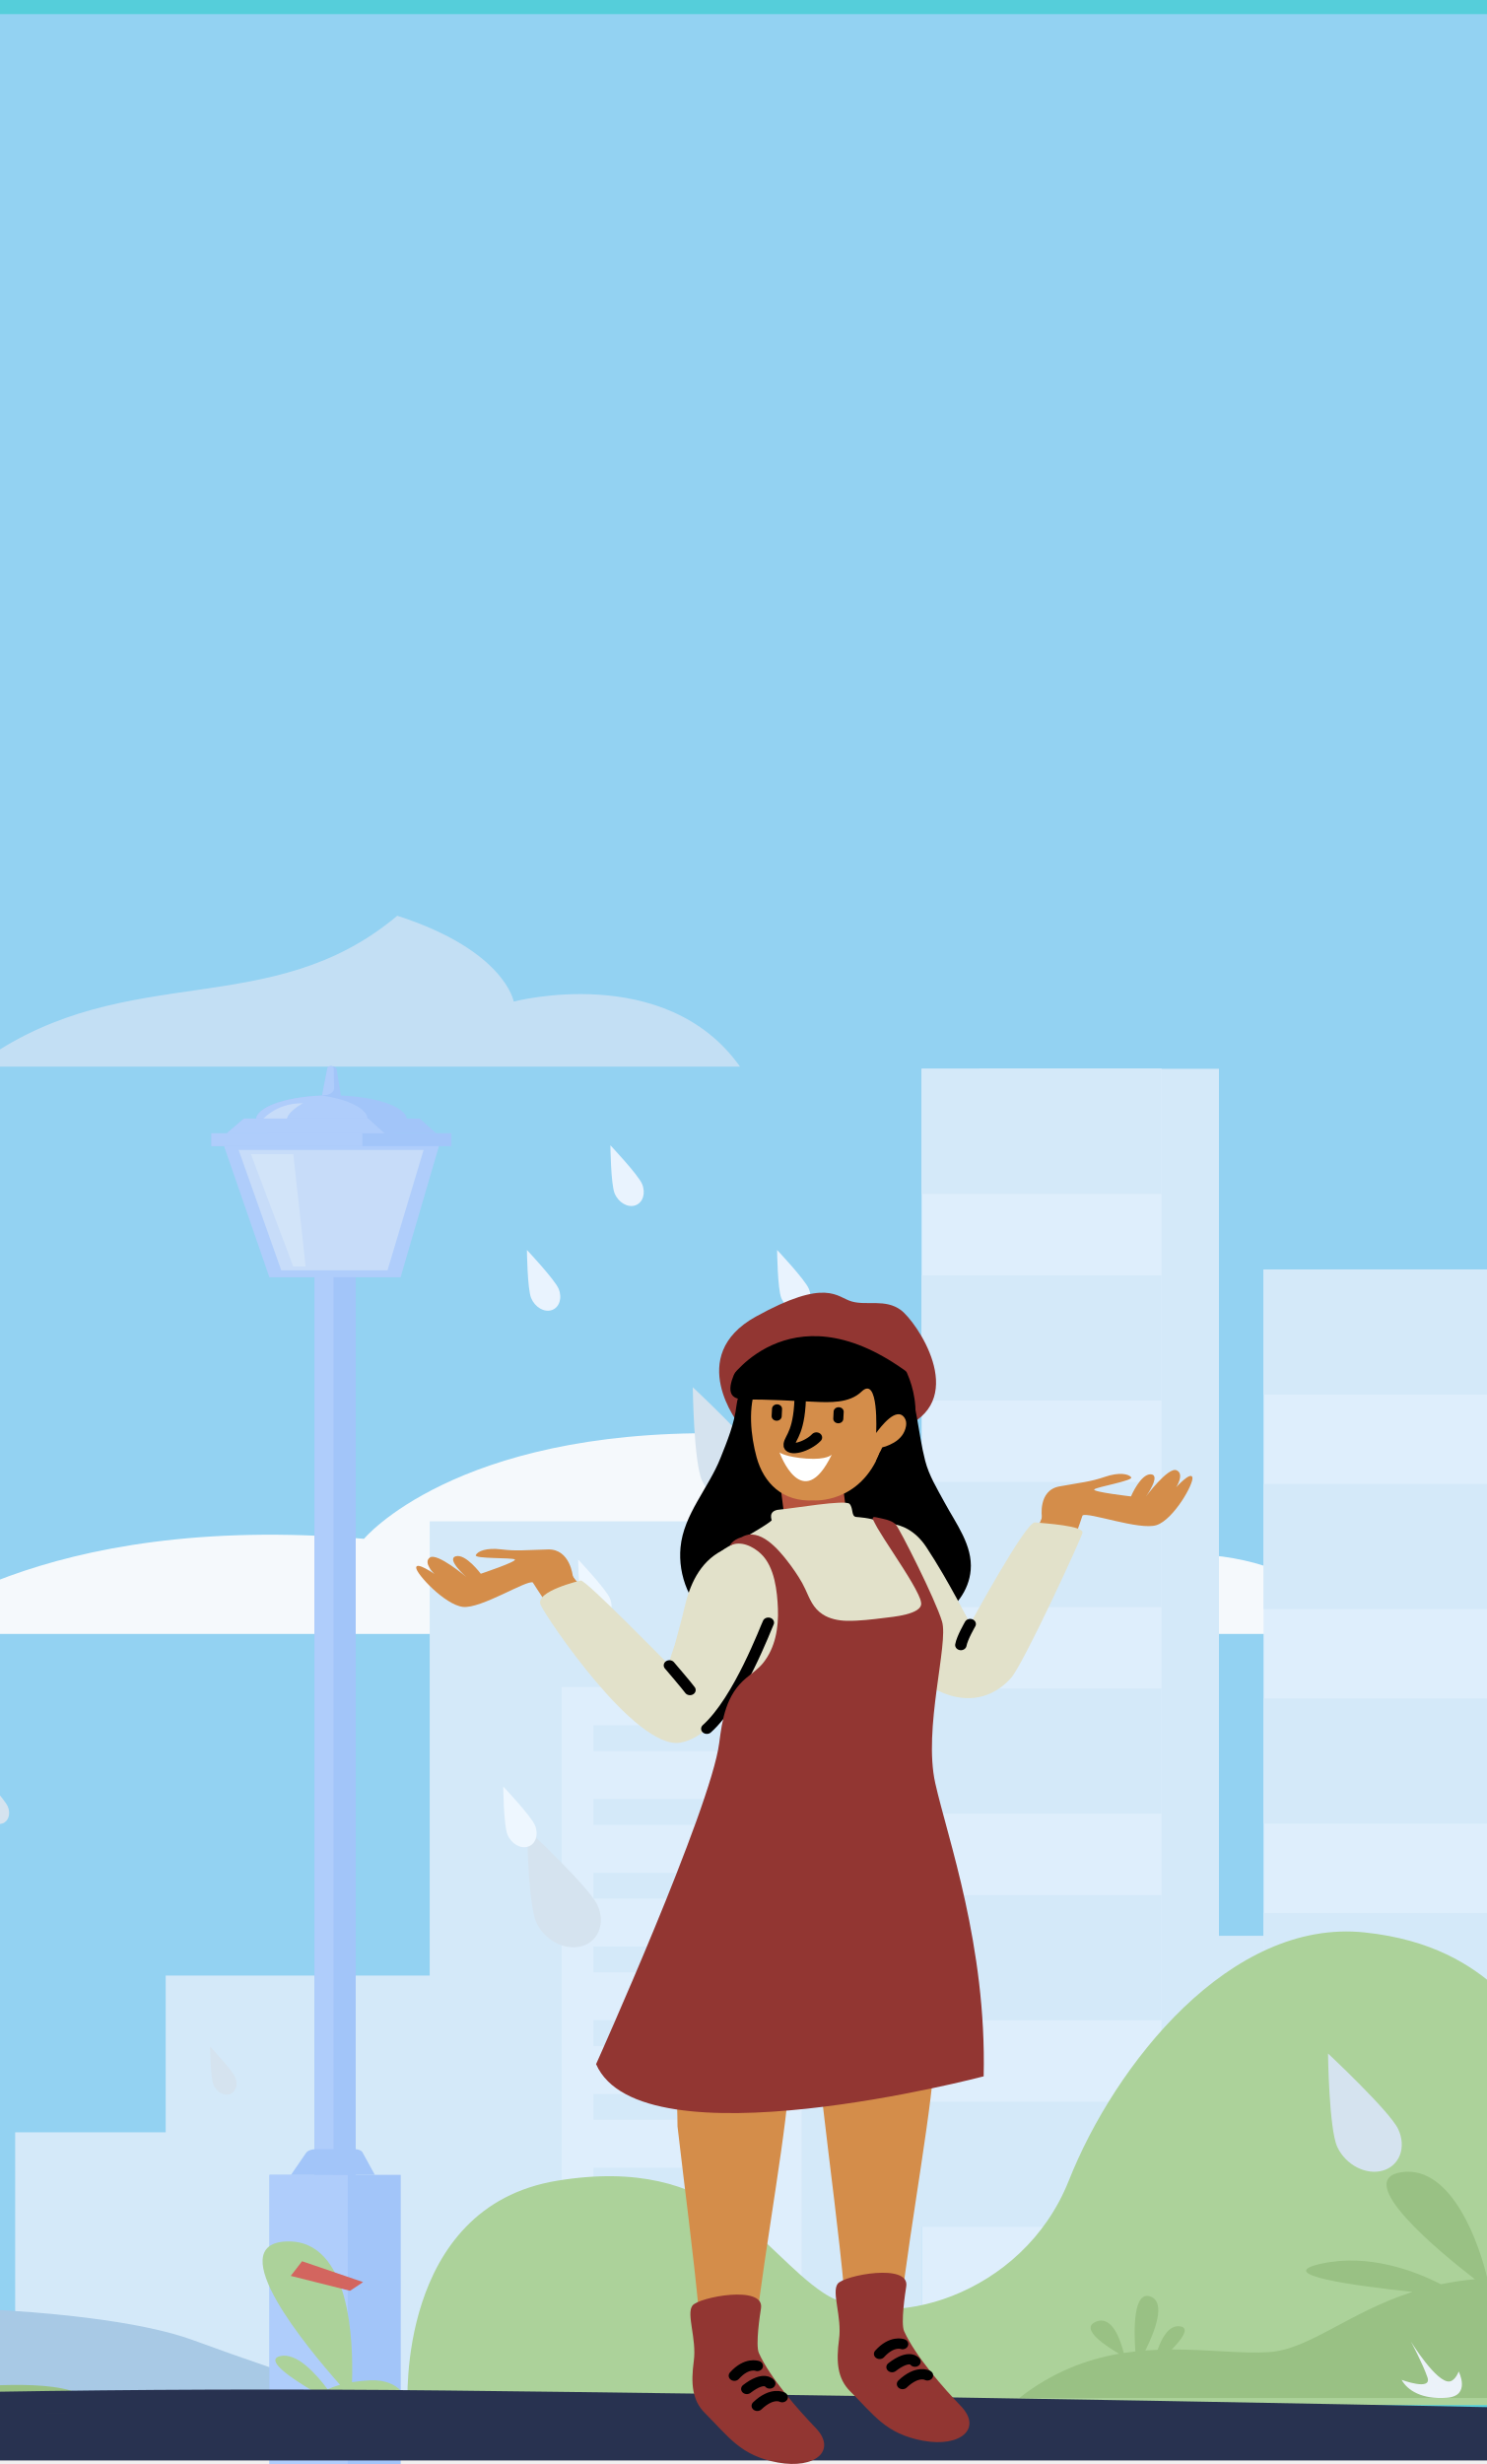
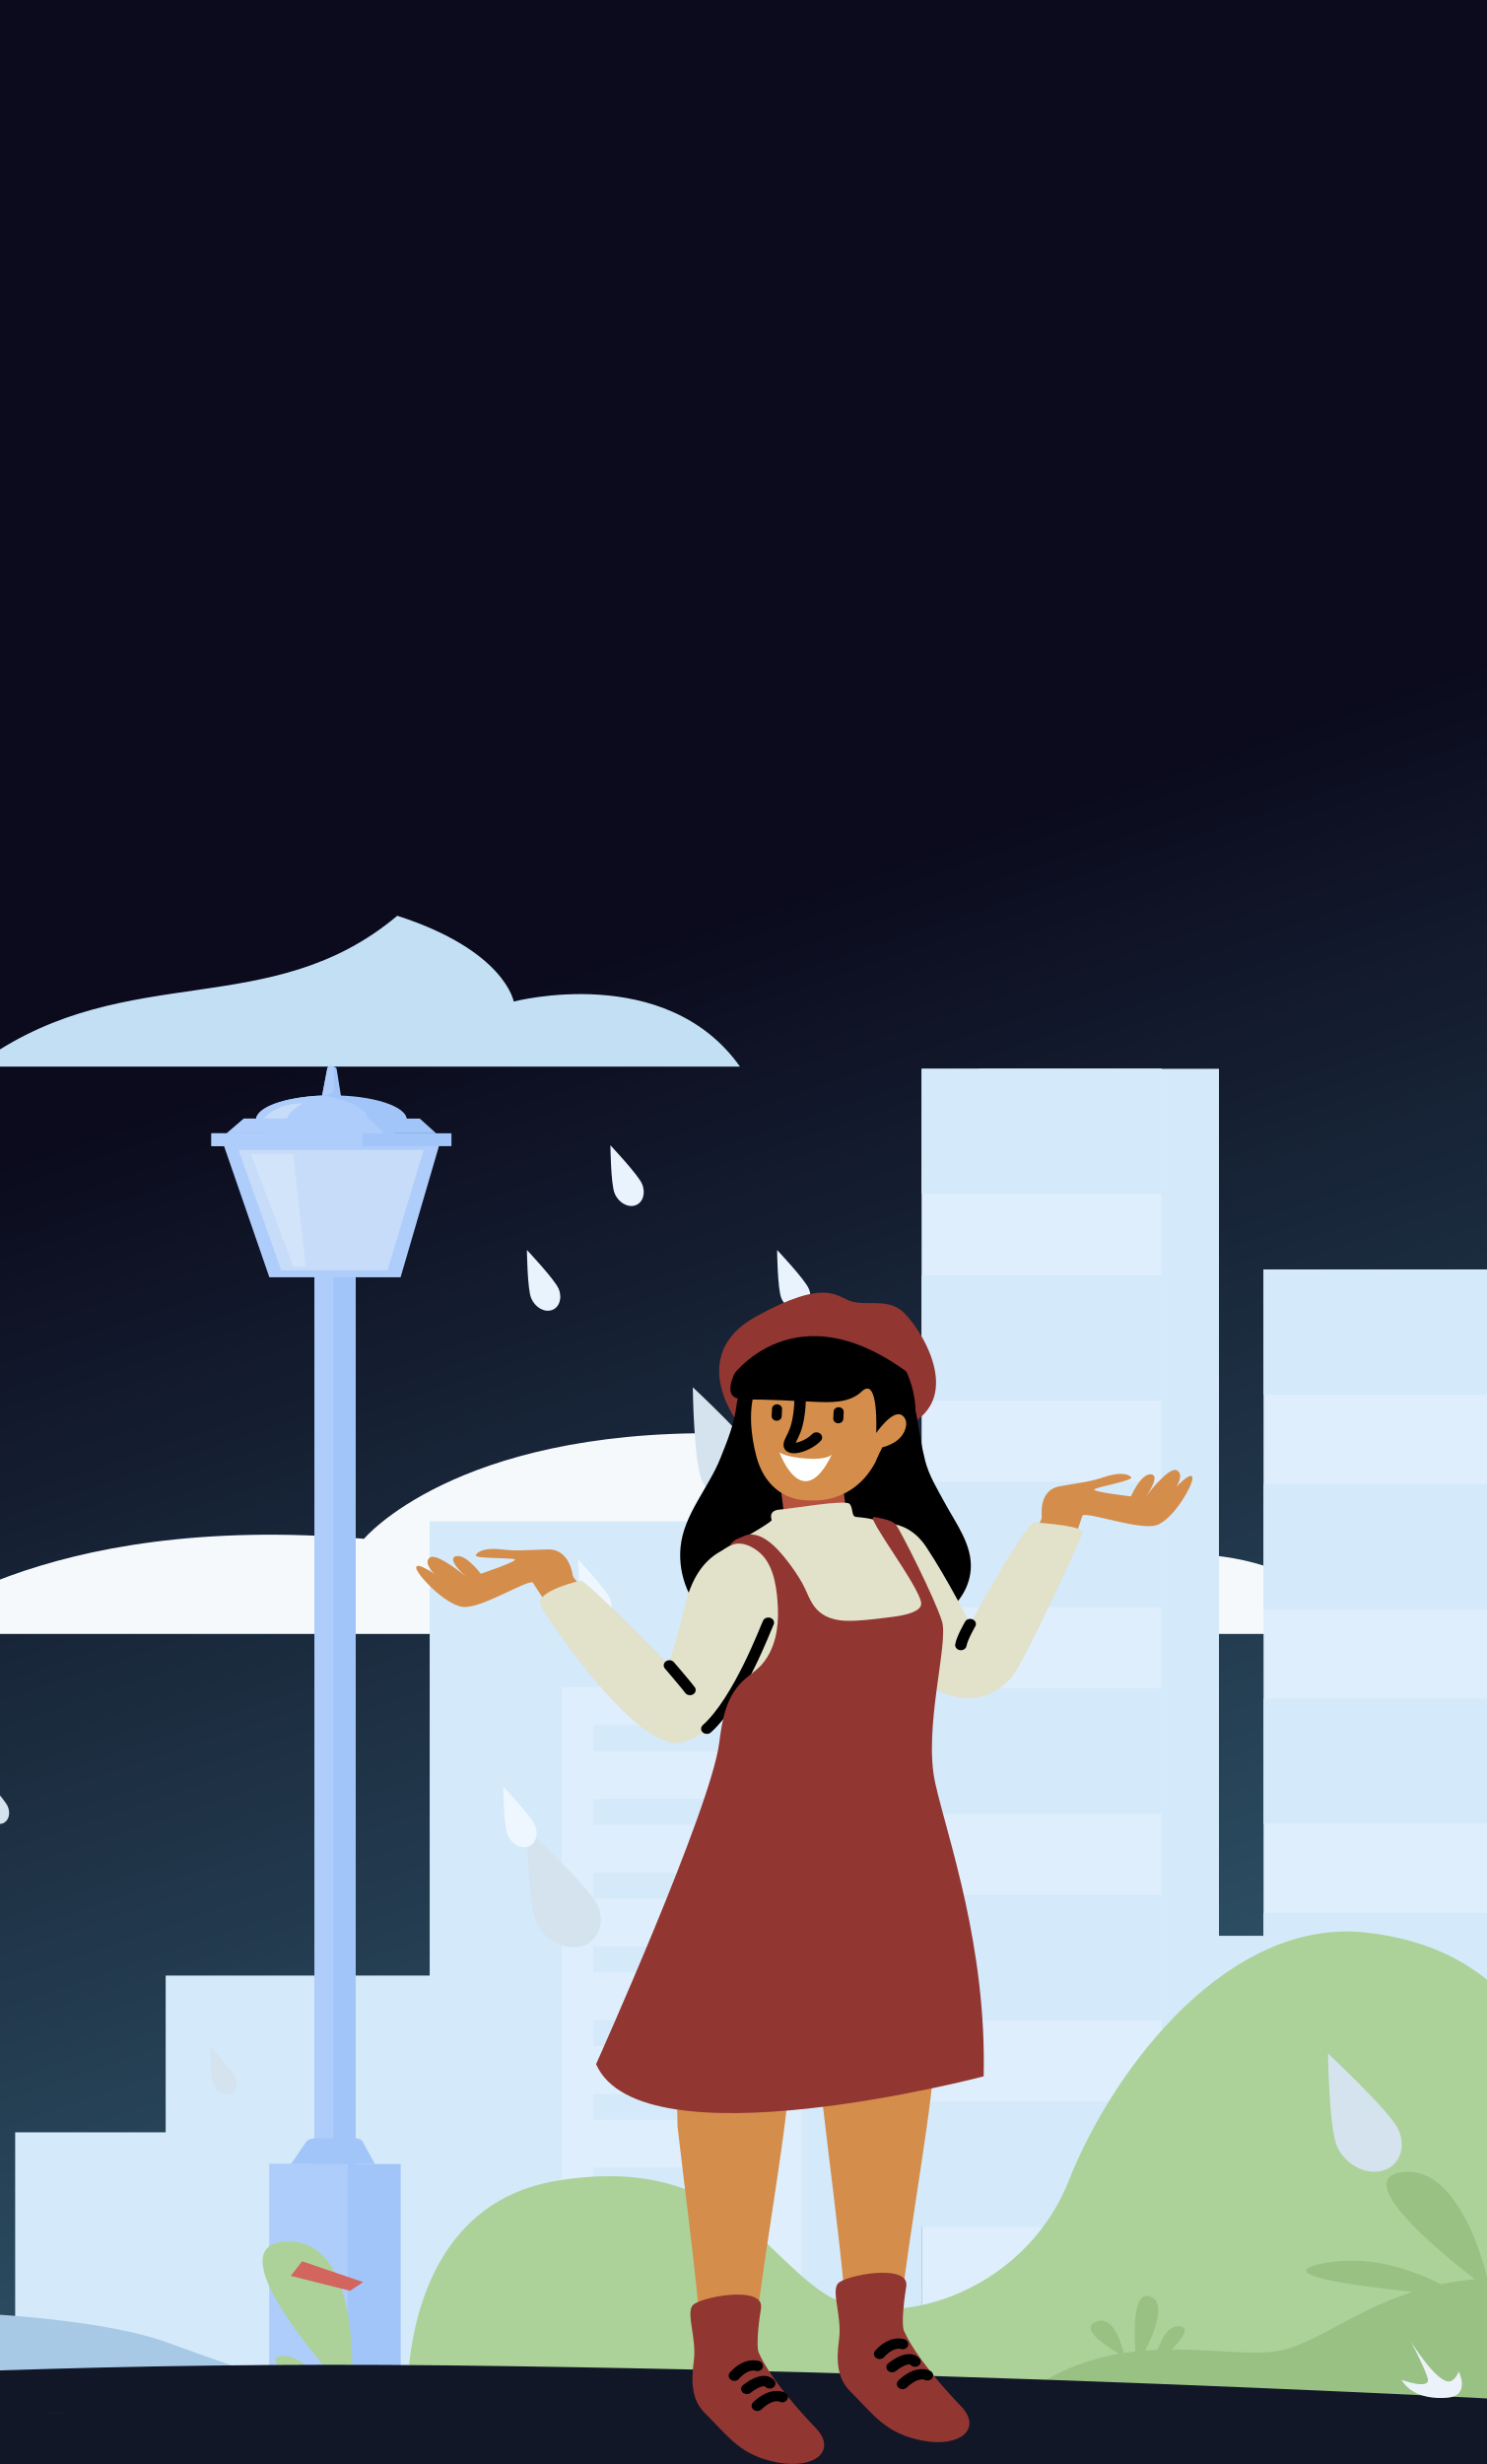
<svg xmlns="http://www.w3.org/2000/svg" width="207" height="343" preserveAspectRatio="none" viewBox="484.796 -103.283 228.785 421.129">
+   <defs>
+     <linearGradient id="a" x1="293.459" x2="293.459" y1="150.851" y2="236.316" gradientTransform="matrix(.93562 -.35296 .24787 .58535 9.464 197.877)" gradientUnits="userSpaceOnUse">
+       <stop offset="0" style="stop-color:#0b0b1d" />
+       <stop offset="1" style="stop-color:#38657b" />
+     </linearGradient>
+   </defs>
  <g transform="translate(-882.768 -854.67)scale(4.82564)">
-     <rect width="106.292" height="85.465" x="245.182" y="155.708" rx="3.895" ry="3.895" style="stroke:#55ceda;fill:#93d2f2" />
+     <rect width="106.292" height="85.465" x="245.182" y="155.708" rx="3.895" ry="3.895" style="fill:url(#a);stroke:transparent" />
    <path d="M2561.348 1435.265s80.376-80.575 273.398-62.323c0 0 53.096-71.16 209.493-69.165 217.834 2.781 230.23 84.512 230.23 84.512s98.877-28.909 147.266 46.977z" style="fill:#f5f9fc" transform="translate(141.785 136.001)scale(.05405)" />
    <path d="M3056.57 1063.53h-451.39c2.04-1.77 4.07-3.4 6.24-5.03 84.47-65.18 168.39-24.17 242.94-93.83 63.56 22.676 68.72 56.22 68.72 56.22s89.63-26.21 133.49 42.64" style="fill:#c3dff4" transform="translate(141.785 136.001)scale(.05405)" />
    <path d="M3252.338 1633.078h367.806v302.865h-367.806zm-378.841-271.59v297.633h-155.761v102.723h-88.795v174.099h497.287v-574.455z" style="fill:#d4e9f9" transform="translate(141.785 136.001)scale(.05405)" />
    <path d="M3399.341 1196.427h141.553v741.825h-141.553z" style="fill:#d4e9f9" transform="translate(141.785 136.001)scale(.05405)" />
    <path d="M3365.464 1196.427h141.553v741.825h-141.553z" style="fill:#deeefc" transform="translate(141.785 136.001)scale(.05405)" />
    <path d="M3365.464 1196.427h141.553v82.025h-141.553zm0 140.56h141.553v82.025h-141.553zm0 140.561h141.553v82.025h-141.553zm0 140.56h141.553v82.025h-141.553zm0 140.561h141.553v82.025h-141.553zm-167.863-693.72h141.553v873.303h-141.553z" style="fill:#d4e9f9" transform="translate(141.785 136.001)scale(.05405)" />
    <path d="M3163.725 1064.949h141.553v873.303h-141.553z" style="fill:#deeefc" transform="translate(141.785 136.001)scale(.05405)" />
    <path d="M3163.725 1064.949h141.553v82.025h-141.553zm0 135.365h141.553v82.025h-141.553zm0 135.365h141.553v82.026h-141.553zm0 135.366h141.553v82.025h-141.553zm0 135.364h141.553v82.025h-141.553zm0 135.365h141.553v82.025h-141.553zm-141.552-271.702h141.552v468.18h-141.552z" style="fill:#d4e9f9" transform="translate(141.785 136.001)scale(.05405)" />
    <path d="M2951.396 1470.072h141.552v468.18h-141.552z" style="fill:#deeefc" transform="translate(141.785 136.001)scale(.05405)" />
    <path d="M2970.116 1495.146h102.329v16.91h-102.329zm0 48.319h102.329v16.91h-102.329zm0 48.317h102.329v16.911h-102.329zm0 48.318h102.329v16.911h-102.329zm0 48.318h102.329v16.911h-102.329zm0 48.318h102.329v16.911h-102.329zm0 48.319h102.329v16.911h-102.329zm0 48.318h102.329v16.911h-102.329zm0 48.317h102.329v16.911h-102.329z" style="fill:#d4e9f9" transform="translate(141.785 136.001)scale(.05405)" />
-     <path d="M2281.04 1946.81s-40.98-31.04 91.26-55.1c132.21-24.05 301.34-18.34 361.74 6.39 60.41 24.73 126.34 47.12 126.34 47.12z" style="fill:#a8c9e5" transform="translate(141.785 136.001)scale(.05405)" />
+     <path d="M265.065 241.226s-2.143-1.622 4.77-2.88c6.911-1.257 15.752-.959 18.91.334s6.604 2.463 6.604 2.463z" style="fill:#a8c9e5" />
    <path d="M1771.209 512.226h-13.433l.119-1.054 4.053-35.825a2.29 2.29 0 0 1 2.272-2.027 3.63 3.63 0 0 1 2.418.935 3.6 3.6 0 0 1 1.153 2.309z" style="fill:#a2c5f9" transform="matrix(.05072 0 0 .03387 204.469 177.434)" />
    <path d="m1759.073 504.097-.479.013 3.354-28.763a2.29 2.29 0 0 1 2.272-2.027c.146 0 .282.009.427.027q.192.16.354.336c.591.637.945 1.473.954 2.399l.196 20.679a7.27 7.27 0 0 1-7.078 7.336" style="fill:#afcdfb" transform="matrix(.05072 0 0 .03387 204.469 177.434)" />
    <path d="M1753.869 671.638h25.901V1815.24h-25.901z" style="fill:#a2c5f9" transform="matrix(.05072 0 0 .03387 204.469 177.434)" />
    <path d="M1753.869 671.638h11.96V1815.24h-11.96z" style="fill:#afcdfb" transform="matrix(.05072 0 0 .03387 204.469 177.434)" />
-     <path d="M1725.569 1632.745h82.492v302.584h-82.492z" style="fill:#a2c5f9" transform="matrix(.05072 0 0 .03387 204.469 177.434)" />
-     <path d="M1725.569 1632.745h49.166v302.584h-49.166z" style="fill:#afcdfb" transform="matrix(.05072 0 0 .03387 204.469 177.434)" />
+     <path d="M291.99 232.349h4.184v10.249h-4.184z" style="fill:#a2c5f9" />
+     <path d="M291.99 232.349h2.494v10.249h-2.494z" style="fill:#afcdfb" />
    <path d="M1811.896 529.483c0 14.132-21.22 25.583-47.402 25.583-1.999 0-3.962-.064-5.898-.2-23.393-1.563-41.505-12.333-41.505-25.383s18.112-23.811 41.505-25.374a84 84 0 0 1 5.898-.2c26.182.001 47.402 11.451 47.402 25.574" style="fill:#a2c5f9" transform="matrix(.05072 0 0 .03387 204.469 177.434)" />
    <path d="M1787.358 529.483c0 11.387-11.851 21.166-28.764 25.383-23.393-1.563-41.505-12.333-41.505-25.383s18.112-23.811 41.505-25.374c16.914 4.208 28.764 13.987 28.764 25.374" style="fill:#afcdfb" transform="matrix(.05072 0 0 .03387 204.469 177.434)" />
    <path d="M1807.963 694.193h-82.487l-29.082-140.037h136.199z" style="fill:#afcdfb" transform="matrix(.05072 0 0 .03387 204.469 177.434)" />
    <path d="M1689.036 543.606h150.915v13.433h-150.915z" style="fill:#a2c5f9" transform="matrix(.05072 0 0 .03387 204.469 177.434)" />
    <path d="M1689.036 543.606h94.87v13.433h-94.87z" style="fill:#afcdfb" transform="matrix(.05072 0 0 .03387 204.469 177.434)" />
-     <path d="M1739.083 1632.745h52.71l-7.714-23.397a5.06 5.06 0 0 0-4.806-3.477h-24.694a6.61 6.61 0 0 0-6.112 4.094z" style="fill:#a2c5f9" transform="matrix(.05072 0 0 .03387 204.469 177.434)" />
+     <path d="M292.676 232.349h2.673l-.391-.793c-.035-.07-.133-.118-.244-.118h-1.252c-.136 0-.259.055-.31.139z" style="fill:#a2c5f9;transform-box:fill-box;transform-origin:49.097% 50%" />
    <path d="M1706.139 560.981h116.327l-22.721 125.87h-66.796zm14.087-29.989s8.86-19.357 26.355-18.767c0 0-11.133 9.905-10.11 18.767s-16.245 0-16.245 0" style="fill:#c7dcf9" transform="matrix(.05072 0 0 .03387 204.469 177.434)" />
    <path d="M1830.309 543.606h-131.631l10.778-15.349h110.62z" style="fill:#a2c5f9" transform="matrix(.05072 0 0 .03387 204.469 177.434)" />
    <path d="M1797.892 543.606h-99.214l10.778-15.349h78.203z" style="fill:#afcdfb" transform="matrix(.05072 0 0 .03387 204.469 177.434)" />
    <path d="M1713.864 565.375h26.658l7.763 117.538h-7.763z" style="fill:#d2e4f9" transform="matrix(.05072 0 0 .03387 204.469 177.434)" />
    <path d="M2860.49 1940.56s-6.81-129.84 88.44-147.05 119.93 46.33 156.83 73.53c36.9 27.19 117.58 2.64 144.79-73.53 27.22-76.17 95.25-171.97 174.62-162.63 79.38 9.35 92.98 66.34 115.66 73 22.68 6.65 99.74-16.88 121.31 62.92 21.56 79.8-24.35 173.76-24.35 173.76zm-42.389-2.598 42.281.691s-3.023-15.262-22.172-14.276c-3.986.205-7.485.644-10.538 1.206.785-25.807-.73-93.852-38.697-92.21-38.683 1.672 12.619 70.16 31.63 93.929-3.328 1.03-5.736 2.13-7.308 2.971-6.906-10.312-18.316-24.32-27.997-21.775-9.284 2.439 5.938 14.077 18.957 22.633-7.878-.32-20.912.21-29.354 6.125l40.165.657c2.744 1.648 4.497 2.648 4.497 2.648s-.524-.983-1.464-2.599" style="fill:#acd29a" transform="translate(141.785 136.001)scale(.05405)" />
    <path d="M2326.98 1946.81s13.6-33.36 63.49-34.12c49.88-.75 80.87-31.74 123.96-24.18 43.08 7.55 71.8 38.55 89.19 39.3 17.38.76 69.16-6.6 75.02 19zm1295.146-10.867s-6.965-66.619-94.645-77.2c-10.767-1.3-20.73-1.606-30.002-1.147-4.24-20.465-20.382-74.532-50.573-69.629-29.474 4.787 22.101 51.996 43.251 70.158a151 151 0 0 0-20.029 3.293c-15.248-8.668-42.618-20.364-70.787-13.443-28.818 7.08 19.725 14.434 53.936 18.433-37.692 13.524-60.787 37.682-84.527 39.478-15.813 1.197-35.65-1.822-57.44-1.738 5.953-6.748 10.978-14.267 4.81-15.181-6.558-.972-10.749 7.743-13.137 15.378q-3.597.156-7.25.467c5.524-12.305 12.396-31.659 2.988-35.365-10.072-3.968-9.827 21.414-8.896 35.98q-3.402.42-6.837 1.012c-1.875-8.222-6.827-25.121-16.52-20.442-9.733 4.699 6.545 16.298 13.778 20.943-19.335 3.74-39.369 11.982-58.899 29.005h400.779z" style="fill:#99c184" transform="translate(141.785 136.001)scale(.05405)" />
-     <path d="M3655.55 1976.86H2115.09l-16.59-10.87 14.29-18.33c125.46 1.64 383.6-21.38 770.82-16.62 387.21 4.76 771.94 14.42 771.94 15.08l6.17 9.94 6.18 9.93c0 5.64-2.76 9.79-5.68 11.82-2.93 2.03-6.02 1.93-6.67-.95" style="fill:#283250" transform="translate(141.785 136.001)scale(.05405)" />
+     <path d="m3647.566 1979.191-1532.476 2.582-16.59-15.783 14.29-18.33c125.46 1.64 383.6-37.848 770.82-33.088 387.21 4.76 771.94 30.888 771.94 31.548l6.17 9.94 6.18 9.93c0 5.64-2.76 9.79-5.68 11.82" style="fill:#111727" transform="translate(141.785 136.001)scale(.05405)" />
    <path d="m2382.927 1927.043 2.215 8.9h17.018v-6.107z" style="fill:#d3655f" transform="matrix(.13032 0 0 .05928 -39.954 126.467)" />
    <path d="m2555.11 1844.28-2.77 8.74 14.51 8.9 3.19-5.2z" style="fill:#d3655f;transform-box:fill-box;transform-origin:45.666% 50%" transform="matrix(.13032 0 0 .05928 -39.954 126.467)" />
    <path d="M2492.377 1935.228c.078.077.112.122.112.122h5.967a10.4 10.4 0 0 0-1.579-.122z" style="fill:#2e3552" transform="matrix(.13032 0 0 .05928 -39.954 126.467)" />
    <path d="M2930.86 1183.69s.24 25.44 2.49 31.48c2.24 6.03 7.7 9.57 12.18 7.9 4.49-1.67 6.3-7.92 4.05-13.95-2.25-6.04-18.72-25.43-18.72-25.43m49.25-68.62s.24 25.44 2.49 31.47c2.25 6.04 7.7 9.58 12.19 7.9 4.48-1.67 6.29-7.91 4.04-13.95-2.24-6.03-18.72-25.42-18.72-25.42m117.08 94.05c-2.25-6.04-18.72-25.43-18.72-25.43s.23 25.44 2.48 31.48c2.25 6.03 7.71 9.57 12.19 7.9 4.49-1.67 6.3-7.92 4.05-13.95" style="fill:#e9f3fe" transform="translate(141.785 136.001)scale(.05405)" />
    <path d="M1872.489 1391.203s.186 20.123 1.965 24.897 6.097 7.572 9.643 6.251c3.548-1.322 4.98-6.264 3.201-11.038-1.779-4.773-14.809-20.11-14.809-20.11m34.991-117.622s.187 20.123 1.966 24.897 6.096 7.572 9.643 6.251c3.546-1.322 4.979-6.264 3.2-11.038s-14.809-20.11-14.809-20.11m148.94 197.474c-1.779-4.774-14.809-20.111-14.809-20.111s.187 20.123 1.965 24.897 6.097 7.572 9.644 6.251c3.547-1.322 4.979-6.263 3.2-11.037" style="fill:#d5e3ef" transform="matrix(.15102 0 0 .13305 17.42 35.39)" />
    <path d="M2574.827 1645.947s.187 20.124 1.967 24.897c1.778 4.773 6.096 7.572 9.643 6.251 3.546-1.321 4.979-6.264 3.198-11.038-1.779-4.773-14.808-20.11-14.808-20.11m34.992-117.623s.186 20.125 1.966 24.898c1.779 4.773 6.096 7.572 9.643 6.251s4.979-6.264 3.2-11.037c-1.78-4.774-14.809-20.112-14.809-20.112m148.94 197.475c-1.78-4.774-14.809-20.111-14.809-20.111s.187 20.124 1.966 24.898c1.779 4.773 6.096 7.572 9.643 6.251 3.545-1.322 4.979-6.265 3.2-11.038" style="fill:#d5e3ef" transform="translate(141.785 136.001)scale(.05405)" />
    <path d="M2919.373 1566.727c2.25 6.035 7.708 9.573 12.19 7.902 4.484-1.671 6.295-7.918 4.046-13.953-2.25-6.035-18.722-25.425-18.722-25.425s.237 25.44 2.486 31.476m44.236-148.698c2.25 6.035 7.708 9.573 12.191 7.902s6.294-7.918 4.045-13.953c-2.25-6.035-18.722-25.425-18.722-25.425s.237 25.441 2.486 31.476m169.568 224.221c2.25 6.036 7.708 9.574 12.191 7.903s6.294-7.919 4.045-13.953c-2.25-6.036-18.721-25.425-18.721-25.425s.237 25.441 2.485 31.475" style="fill:#eef7ff" transform="translate(141.785 136.001)scale(.05405)" />
    <path d="M3480.589 1918.56s7.441 16.058-7.049 17.233c-14.492 1.175-23.109-4.7-26.634-11.751 0 0 18.017 7.442 15.274-1.565-2.742-9.009-9.791-23.501-9.791-23.501s15.268 27.429 22.879 26.111c3.395-.587 5.321-6.527 5.321-6.527" style="fill:#ebf2f9" transform="translate(141.785 136.001)scale(.05405)" />
    <path d="M173.088 280.37s-3.836-5.34 1.161-8.415c4.998-3.075 5.69-1.52 6.752-1.186s2.362-.222 3.445.667 4.732 6.769.416 9.051-11.774-.117-11.774-.117" style="fill:#923632;fill-opacity:1;clip-path:url(#clip-1)" transform="translate(228.393 78.888)scale(.45395)" />
    <path d="M180.877 273.556c.192.134 2.59-.573 3.896 2.92.804 2.15.867 4.494 1.381 6.715.271 1.167.839 2.184 1.365 3.262.817 1.678 1.984 3.345 1.832 5.279-.124 1.594-1.06 2.958-2.379 3.823-2.25 1.475-5.269.645-7.854 1.442-2.56.788-5.617.707-7.767-1.059-1.735-1.425-2.57-3.787-2.381-5.994.219-2.567 1.963-4.606 2.806-6.966.49-1.37.967-2.643 1.123-4.098.099-.918.517-1.775 1.024-2.537 1.063-1.598 2.831-3.201 4.835-3.352a3.28 3.28 0 0 1 2.119.565" style="fill:#000;fill-opacity:1;clip-path:url(#clip-1)" transform="translate(228.393 78.888)scale(.45395)" />
    <path d="m181.033 290.888-4.332.495-.752-6.577 4.332-.495z" style="fill:#b6533e;fill-opacity:1;clip-path:url(#clip-1)" transform="translate(228.393 78.888)scale(.45395)" />
    <path d="M174.334 277.276c.125-.323.281-.624.474-.895 1.73-2.434 4.453-3.66 6.817-1.396.815.78 1.446 1.743 2.003 2.719.168.295.259.737.49.982.257.272.458.21.757.411q.112.076.202.163a82 82 0 0 1-.231 2.27 6.2 6.2 0 0 0-1.323.947c-.309.023-.528.002-.528.002-1.416 4.094-4.675 3.808-4.675 3.808-2.194.134-3.514-1.368-4.008-3.369-.406-1.647-.633-3.943.022-5.642" style="fill:#d48d4a;fill-opacity:1;clip-path:url(#clip-1)" transform="translate(228.393 78.888)scale(.45395)" />
    <path d="M177.384 277.806c-.005 3.169-.706 3.529-.779 4.116s1.268.2 1.91-.543" style="fill:none;stroke:#000;stroke-opacity:1;stroke-miterlimit:0;stroke-linecap:round;stroke-linejoin:round;stroke-width:.804px;stroke-dashoffset:0;clip-path:url(#clip-1)" transform="translate(228.393 78.888)scale(.45395)" />
    <path d="M179.595 282.712c-2.079 4.77-3.673-.168-3.673-.168s.42.361 1.886.48c1.467.118 1.787-.312 1.787-.312" style="fill:#fff;fill-opacity:1;clip-path:url(#clip-1)" transform="translate(228.393 78.888)scale(.45395)" />
    <path d="M185.312 277.802c-.53-2.592-2.257-5.041-4.938-5.685-1.732-.417-3.684-.004-5.162.969-.906.598-1.594 1.487-2.071 2.454-.274.554-1.119 2.225-.366 2.706.222.141.498.155.76.164 1.586 0 3.195.093 4.779.179 1.135.062 2.51.127 3.363-.783 1.244-1.336 1.033 3.22 1.033 3.22.304-.446 1.436-2.139 2.004-1.167.109.186.128.415.095.628-.085.55-.385.985-.847 1.289q-.278.18-.586.302c-.029.011-.233.058-.244.086l-.445 1.08s.747-.034 1.035.144q.086-.146.185-.29c.312-.437.862-1.234.864-1.237.739-1.073.843-2.578.541-4.059" style="fill:#000;fill-opacity:1;clip-path:url(#clip-1)" transform="translate(228.393 78.888)scale(.45395)" />
    <path d="M175.706 280.071a.356.356 0 0 1-.337-.37l.027-.573a.355.355 0 0 1 .369-.337.355.355 0 0 1 .337.37l-.026.572a.355.355 0 0 1-.37.338m4.33.198a.355.355 0 0 1-.337-.369l.026-.573a.355.355 0 0 1 .707.033l-.027.572a.353.353 0 0 1-.369.337" style="fill:#000;fill-opacity:1;clip-path:url(#clip-1)" transform="translate(228.393 78.888)scale(.45395)" />
    <path d="M172.47 276.769s4.541-7.424 13 0c0 0-2.281-5.857-6.98-5.503s-6.02 5.503-6.02 5.503" style="fill:#923632;fill-opacity:1;clip-path:url(#clip-1)" transform="translate(228.393 78.888)scale(.45395)" />
    <path d="M183.47 319.181c-1.678.976-3.287 2.087-4.987 3.025.402 4.094.478 11.224.478 11.224.505 4.882 1.103 9.763 1.515 14.653.169 1.996.799 3.749 2.313 5.123 1.431 1.3 1.54-.715 1.486-1.836.276-4.869 2.091-15.668 2.456-20.531.422-5.647 1.221-9.522.447-13.673a75 75 0 0 0-3.708 2.015" style="fill:#d48d4a;fill-opacity:1;clip-path:url(#clip-1)" transform="translate(228.393 78.888)scale(.45395)" />
    <path d="M180.009 347.406c-.444.666.307 2.576.096 4.327-.212 1.749-.123 3.064.784 4.065 1.674 1.849 2.496 3.318 5.118 3.853 2.621.536 4.186-.942 2.649-2.709-1.165-1.342-3.19-3.878-3.98-5.835-.251-.622.082-3.042.148-3.489.273-1.854-4.371-.877-4.815-.212" style="fill:#923632;fill-opacity:1;clip-path:url(#clip-1)" transform="translate(228.393 78.888)scale(.45395)" />
    <path d="M186.312 354.552s-.69-.442-1.747.676m.873-1.746s-.367-.631-1.609.427m.736-1.794s-.736-.315-1.609.762" style="fill:none;stroke:#000;stroke-opacity:1;stroke-miterlimit:0;stroke-linecap:round;stroke-linejoin:round;stroke-width:.804px;stroke-dashoffset:0;clip-path:url(#clip-1)" transform="translate(228.393 78.888)scale(.45395)" />
    <path d="M168.452 326.116c.253 4.028.306 9.016.306 9.016.505 4.882 1.103 9.763 1.515 14.653.169 1.996.799 3.749 2.312 5.123 1.432 1.3 1.541-.715 1.487-1.836.275-4.869 2.092-15.669 2.455-20.531.367-4.895 1.018-8.458.68-12.024-2.469 2.343-5.647 3.964-8.755 5.599" style="fill:#d48d4a;fill-opacity:1;clip-path:url(#clip-1)" transform="translate(228.393 78.888)scale(.45395)" />
    <path d="M169.806 349.108c-.445.666.307 2.576.095 4.326-.211 1.75-.122 3.065.785 4.066 1.674 1.849 2.496 3.318 5.118 3.853 2.621.536 4.186-.942 2.65-2.71-1.166-1.342-3.191-3.878-3.981-5.834-.25-.622.082-3.042.148-3.489.273-1.855-4.371-.877-4.815-.212" style="fill:#923632;fill-opacity:1;clip-path:url(#clip-1)" transform="translate(228.393 78.888)scale(.45395)" />
    <path d="M176.109 356.254s-.69-.442-1.747.676m.873-1.746s-.367-.632-1.609.427m.735-1.794s-.735-.316-1.608.761" style="fill:none;stroke:#000;stroke-opacity:1;stroke-miterlimit:0;stroke-linecap:round;stroke-linejoin:round;stroke-width:.804px;stroke-dashoffset:0;clip-path:url(#clip-1)" transform="translate(228.393 78.888)scale(.45395)" />
    <path d="M194.357 287.622s-.3-2.121 1.228-2.427c1.527-.307 2.19-.363 3.188-.744s1.657-.238 1.851.029c.195.268-2.459.756-2.594.952-.136.196 2.582.543 2.582.543s.678-1.786 1.405-1.723c.726.063-.358 1.739-.358 1.739s1.558-2.329 2.149-2.056-.021 1.323-.021 1.323 1.012-1.241 1.137-.776-1.309 3.286-2.507 3.731c-1.197.444-4.877-1.07-5.213-.744-.336.325-1.1 2.628-1.1 2.628l-2.239-.63z" style="fill:#d48d4a;fill-opacity:1;clip-path:url(#clip-1)" transform="translate(228.393 78.888)scale(.45395)" />
    <path d="M182.391 288.233q.195-.065.418-.111c1.248-.256 2.399.647 3.04 1.639 1.524 2.362 3.467 6.171 3.467 6.171s5.06-7.708 5.041-8.309c-.018-.602 2.847-.154 2.847-.154s-3.967 13.541-7.164 14.063c-2.182.357-4.412-2.229-5.653-3.67-1.421-1.65-5.861-8.342-1.996-9.629" style="fill:#d48d4a;fill-opacity:1;clip-path:url(#clip-1)" transform="translate(228.393 78.888)scale(.45395)" />
    <path d="M182.391 288.233s2.281-.928 3.847 1.702 3.078 5.997 3.078 5.997 3.904-7.999 4.549-7.928 3.474.259 3.339.82c-.135.562-4.129 10.174-5.002 11.296s-3.494 3.382-7.613-.962-2.198-10.925-2.198-10.925" style="fill:#e2e1ca;fill-opacity:1;clip-path:url(#clip-1)" transform="translate(228.393 78.888)scale(.45395)" />
    <path d="M189.316 295.932s-.573 1.093-.653 1.641" style="fill:none;stroke:#000;stroke-opacity:1;stroke-miterlimit:0;stroke-linecap:round;stroke-linejoin:round;stroke-width:.804px;stroke-dashoffset:0;clip-path:url(#clip-1)" transform="translate(228.393 78.888)scale(.45395)" />
    <path d="M175.369 287.847c.054.049-.342-.763.553-.842.896-.079 4.649-.807 4.926-.443.276.364.098.968.459 1.017.36.048 2.856.09 3.77 2.491.914 2.4 2.369 3.797 1.841 7.36-.527 3.564-.506 14.496-.151 15.324s-15.055 4.925-15.95 1.057c0 0 2.403-8.419 1.653-12.73-.749-4.312-3.005-9.454-.172-11.175 2.833-1.72 3.071-2.059 3.071-2.059" style="fill:#e2e1ca;fill-opacity:1;clip-path:url(#clip-1)" transform="translate(228.393 78.888)scale(.45395)" />
    <path d="M161.402 292.201s-.186-2.134-1.743-2.088-2.215.141-3.274-.004c-1.059-.146-1.668.141-1.797.446s2.566.181 2.742.341-2.392 1.113-2.392 1.113-1.065-1.588-1.758-1.362.741 1.614.741 1.614-2.044-1.919-2.558-1.518c-.513.4.32 1.283.32 1.283s-1.266-.98-1.283-.499 2.017 2.907 3.284 3.069 4.51-2.143 4.911-1.902 1.664 2.313 1.664 2.313l2.039-1.12z" style="fill:#d48d4a;fill-opacity:1;clip-path:url(#clip-1)" transform="translate(228.393 78.888)scale(.45395)" />
    <path d="M173.197 290.095a4 4 0 0 0-.432-.013c-1.273.031-2.19 1.171-2.59 2.282-.953 2.645-1.985 6.794-1.985 6.794s-6.67-6.366-6.788-6.957c-.118-.59-2.807.493-2.807.493s6.922 12.296 10.153 12.084c2.206-.146 3.795-3.168 4.679-4.853 1.012-1.928 3.827-9.449-.23-9.83" style="fill:#d48d4a;fill-opacity:1;clip-path:url(#clip-1)" transform="translate(228.393 78.888)scale(.45395)" />
    <path d="M161.959 292.538s-3.253.835-2.819 1.899c.433 1.064 6.668 11.329 9.804 10.751 3.135-.579 5.87-7.367 6.379-10.198.122-.682.195-1.429.207-2.122.011-.613-.166-1.356-.502-1.891-.595-.942-2.147-1.346-3.127-.786-1.641.938-2.306 2.777-2.667 4.521-.196.946-.443 1.887-.666 2.829-.041.176-.499 1.48-.379 1.617 0-.001-5.902-6.713-6.23-6.62" style="fill:#e2e1ca;fill-opacity:1;clip-path:url(#clip-1)" transform="translate(228.393 78.888)scale(.45395)" />
    <path d="M175.137 295.826c-.138.276-2.052 6.027-4.32 8.277m-2.628-4.945s1.276 1.651 1.443 1.923" style="fill:none;stroke:#000;stroke-opacity:1;stroke-miterlimit:0;stroke-linecap:round;stroke-linejoin:round;stroke-width:.804px;stroke-dashoffset:0;clip-path:url(#clip-1)" transform="translate(228.393 78.888)scale(.45395)" />
-     <path d="M177.736 293.221c.301.725.535 1.465 1.223 1.959.492.352 1.11.492 1.714.502.849.013 1.783-.112 2.623-.229.535-.073 2.651-.268 2.577-1.151-.019-.228-.112-.454-.199-.664a12 12 0 0 0-.453-.942 36 36 0 0 0-.609-1.107 102 102 0 0 0-.672-1.156q-.32-.545-.638-1.093a27 27 0 0 1-.509-.913c-.104-.2-.194-.408-.291-.611-.021-.044-.042-.092-.032-.141.027-.133.193-.076.28-.061.243.044.473.122.711.182.228.077.472.183.629.373.271.33 2.78 5.829 3.249 7.567.468 1.738-1.332 8.35-.478 12.608s3.617 12.663 3.402 22.878c0 0-24.072 7.048-27.227-.952 0 0 8.049-19.892 8.651-25.059.216-1.852.467-3.759 1.906-5.079.402-.37.835-.695 1.161-1.139.887-1.212 1.109-2.8 1.056-4.264-.049-1.34-.219-3.238-1.181-4.264-.528-.563-1.43-1.092-2.199-.638 0 0 .136-.445.841-.676 1.254-.806 2.588.989 3.196 1.856.385.549.744 1.128 1.048 1.725q.12.24.221.489" style="fill:#923632;fill-opacity:1;clip-path:url(#clip-1)" transform="translate(228.393 78.888)scale(.45395)" />
+     <path d="M177.736 293.221c.301.725.535 1.465 1.223 1.959.492.352 1.11.492 1.714.502.849.013 1.783-.112 2.623-.229.535-.073 2.651-.268 2.577-1.151-.019-.228-.112-.454-.199-.664a12 12 0 0 0-.453-.942 36 36 0 0 0-.609-1.107 102 102 0 0 0-.672-1.156q-.32-.545-.638-1.093a27 27 0 0 1-.509-.913c-.104-.2-.194-.408-.291-.611-.021-.044-.042-.092-.032-.141.027-.133.193-.076.28-.061.243.044.473.122.711.182.228.077.472.183.629.373.271.33 2.78 5.829 3.249 7.567.468 1.738-1.332 8.35-.478 12.608s3.617 12.663 3.402 22.878c0 0-24.072 7.048-27.227-.952 0 0 8.049-19.892 8.651-25.059.216-1.852.467-3.759 1.906-5.079.402-.37.835-.695 1.161-1.139.887-1.212 1.109-2.8 1.056-4.264-.049-1.34-.219-3.238-1.181-4.264-.528-.563-1.43-1.092-2.199-.638 0 0 .136-.445.841-.676 1.254-.806 2.588.989 3.196 1.856.385.549.744 1.128 1.048 1.725q.12.24.221.489" style="fill-opacity:1;clip-path:url(#clip-1);fill:#923632" transform="translate(228.393 78.888)scale(.45395)" />
    <path d="M177.736 293.221c.301.725.535 1.465 1.223 1.959.492.352 1.11.492 1.714.502.849.013 1.783-.112 2.623-.229.535-.073 2.651-.268 2.577-1.151-.019-.228-.112-.454-.199-.664a12 12 0 0 0-.453-.942 36 36 0 0 0-.609-1.107 102 102 0 0 0-.672-1.156q-.32-.545-.638-1.093a27 27 0 0 1-.509-.913c-.104-.2-.194-.408-.291-.611-.021-.044-.042-.092-.032-.141.027-.133.193-.076.28-.061.243.044.473.122.711.182.228.077.472.183.629.373.271.33 2.78 5.829 3.249 7.567.468 1.738-1.332 8.35-.478 12.608s3.617 12.663 3.402 22.878c0 0-24.072 7.048-27.227-.952 0 0 8.049-19.892 8.651-25.059.216-1.852.467-3.759 1.906-5.079.402-.37.835-.695 1.161-1.139.887-1.212 1.109-2.8 1.056-4.264-.049-1.34-.219-3.238-1.181-4.264-.528-.563-1.43-1.092-2.199-.638 0 0 .136-.445.841-.676 1.254-.806 2.588.989 3.196 1.856.385.549.744 1.128 1.048 1.725q.12.24.221.489" style="fill:url(#shading0);fill-opacity:1;clip-path:url(#clip-1)" transform="translate(228.393 78.888)scale(.45395)" />
  </g>
</svg>
